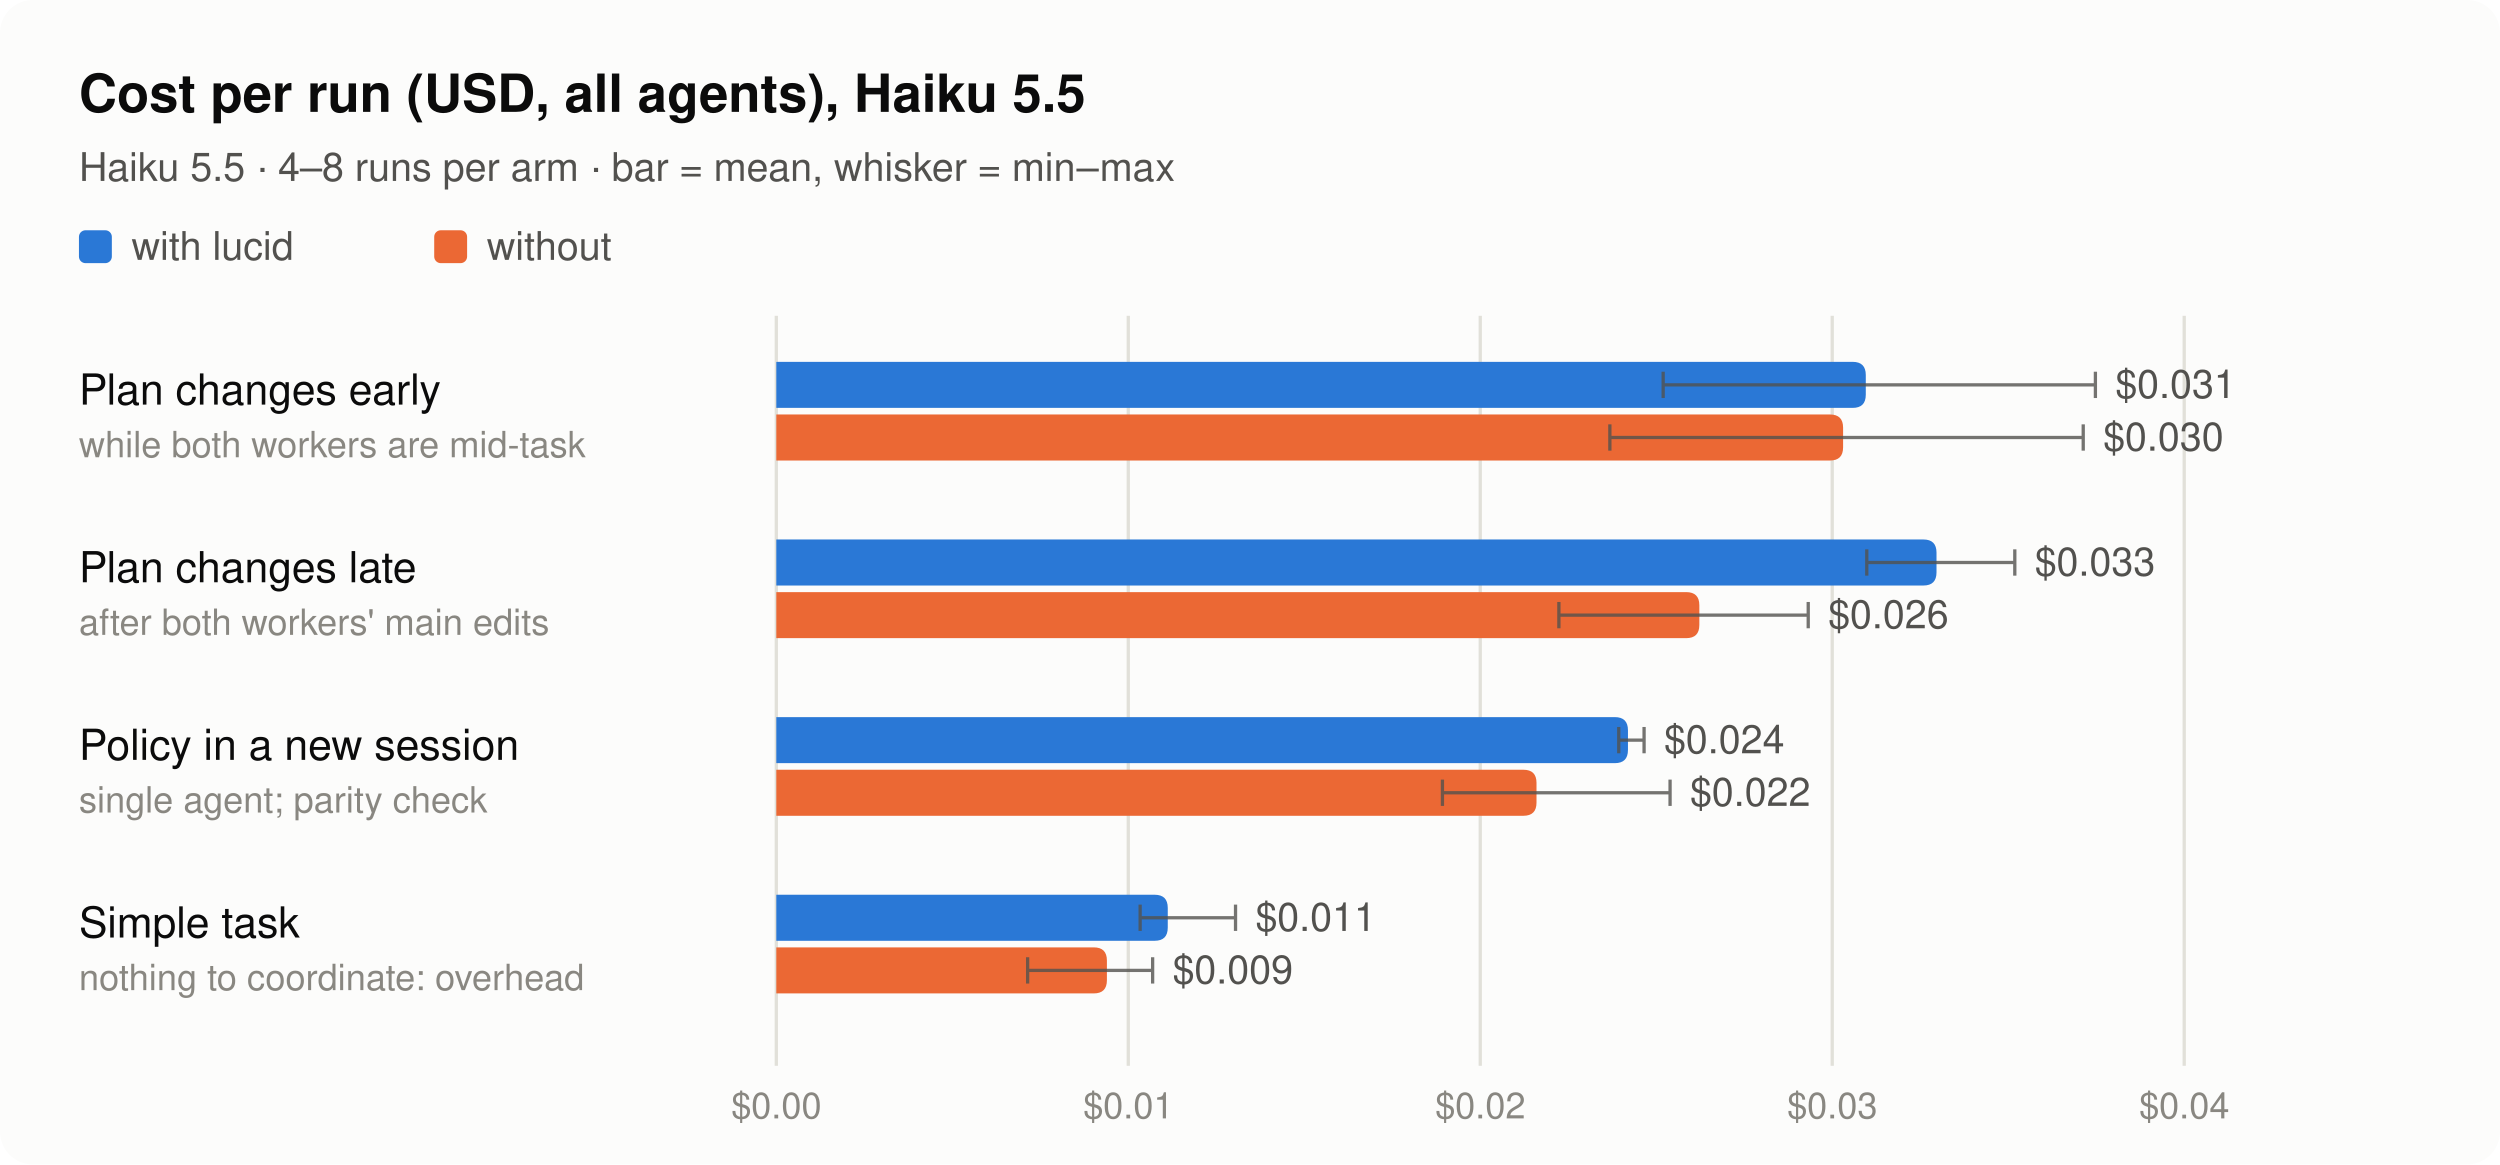
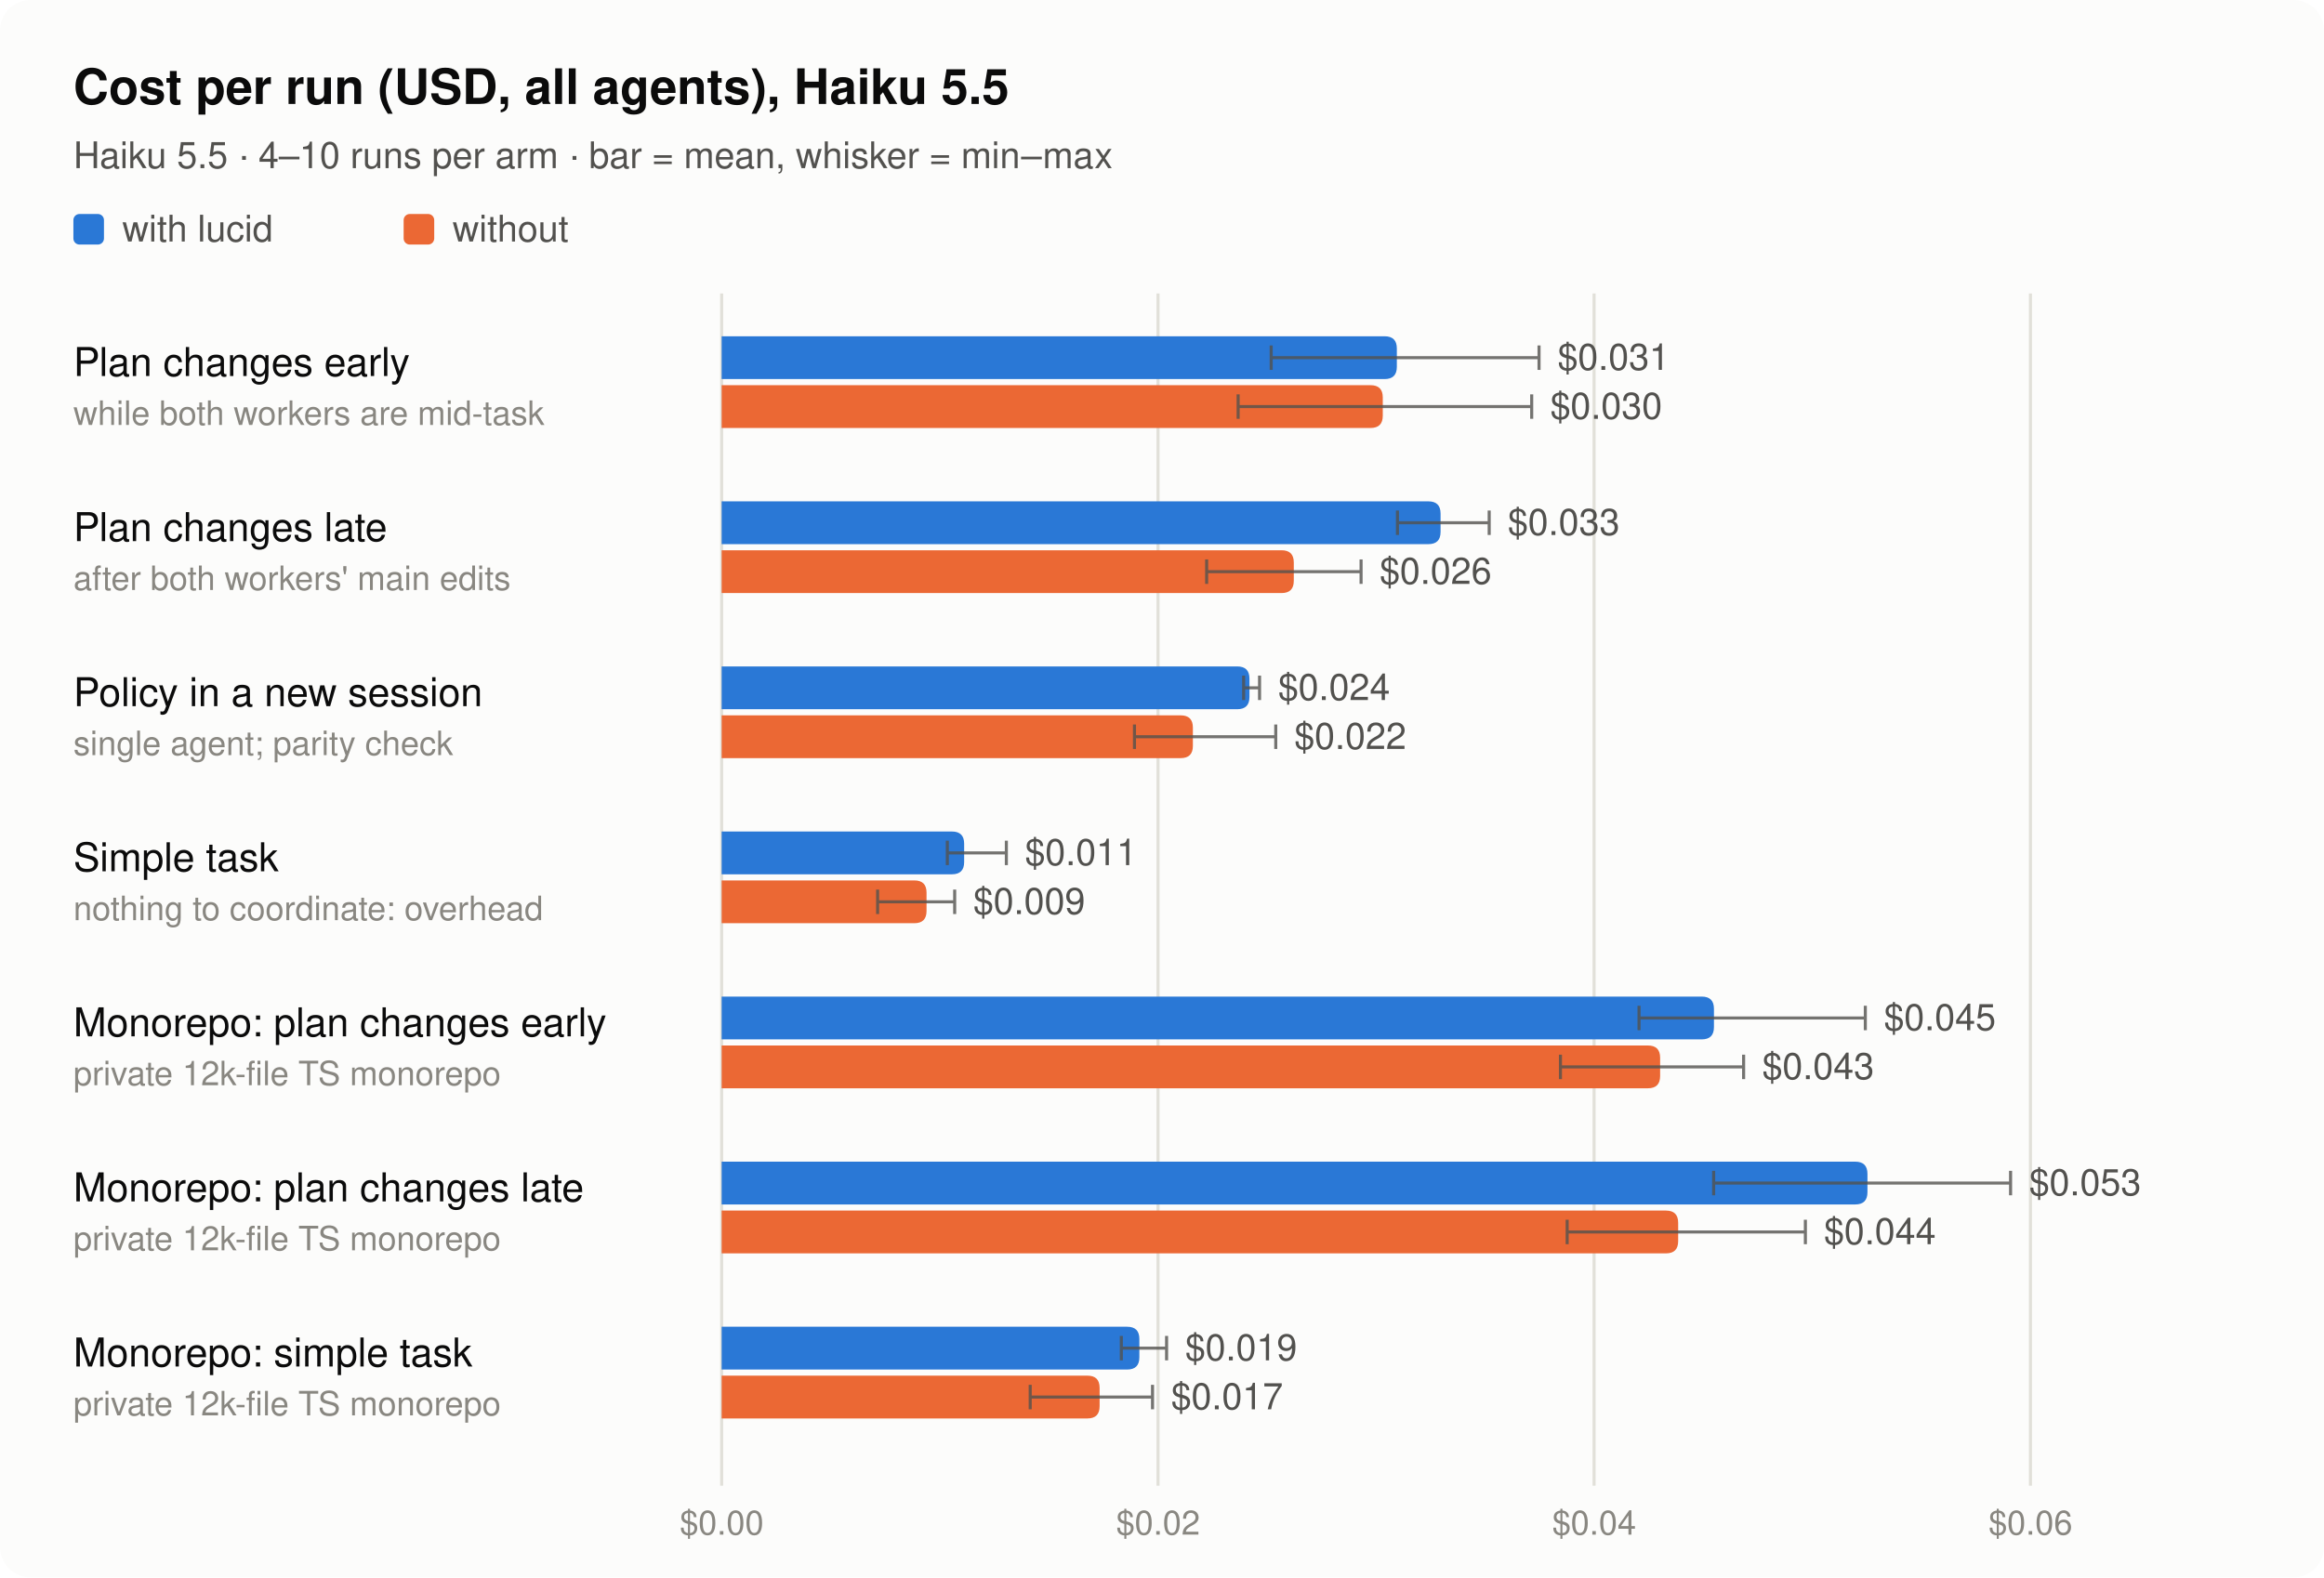
- <svg xmlns="http://www.w3.org/2000/svg" width="760" height="354" viewBox="0 0 760 354" font-family="-apple-system,BlinkMacSystemFont,'Segoe UI',Helvetica,Arial,sans-serif">
-   <rect width="760" height="354" rx="10" fill="#fcfcfb" />
+ <svg xmlns="http://www.w3.org/2000/svg" width="760" height="516" viewBox="0 0 760 516" font-family="-apple-system,BlinkMacSystemFont,'Segoe UI',Helvetica,Arial,sans-serif">
+   <rect width="760" height="516" rx="10" fill="#fcfcfb" />
  <text x="24" y="34" font-size="16" font-weight="600" fill="#0b0b0b">Cost per run (USD, all agents), Haiku 5.5</text>
-   <text x="24" y="55" font-size="12" fill="#52514e">Haiku 5.5 · 4–8 runs per arm · bar = mean, whisker = min–max</text>
+   <text x="24" y="55" font-size="12" fill="#52514e">Haiku 5.5 · 4–10 runs per arm · bar = mean, whisker = min–max</text>
  <rect x="24" y="70" width="10" height="10" rx="2" fill="#2a78d6" />
  <text x="40" y="79" font-size="12" fill="#52514e">with lucid</text>
  <rect x="132" y="70" width="10" height="10" rx="2" fill="#eb6834" />
  <text x="148" y="79" font-size="12" fill="#52514e">without</text>
-   <line x1="236.0" y1="96" x2="236.0" y2="324" stroke="#e1e0d9" stroke-width="1" />
-   <text x="236.0" y="340" font-size="11" fill="#898781" text-anchor="middle">$0.00</text>
-   <line x1="343.0" y1="96" x2="343.0" y2="324" stroke="#e1e0d9" stroke-width="1" />
-   <text x="343.0" y="340" font-size="11" fill="#898781" text-anchor="middle">$0.01</text>
-   <line x1="450.0" y1="96" x2="450.0" y2="324" stroke="#e1e0d9" stroke-width="1" />
-   <text x="450.0" y="340" font-size="11" fill="#898781" text-anchor="middle">$0.02</text>
-   <line x1="557.0" y1="96" x2="557.0" y2="324" stroke="#e1e0d9" stroke-width="1" />
-   <text x="557.0" y="340" font-size="11" fill="#898781" text-anchor="middle">$0.03</text>
-   <line x1="664.0" y1="96" x2="664.0" y2="324" stroke="#e1e0d9" stroke-width="1" />
-   <text x="664.0" y="340" font-size="11" fill="#898781" text-anchor="middle">$0.04</text>
+   <line x1="236.0" y1="96" x2="236.0" y2="486" stroke="#e1e0d9" stroke-width="1" />
+   <text x="236.0" y="502" font-size="11" fill="#898781" text-anchor="middle">$0.00</text>
+   <line x1="378.7" y1="96" x2="378.7" y2="486" stroke="#e1e0d9" stroke-width="1" />
+   <text x="378.7" y="502" font-size="11" fill="#898781" text-anchor="middle">$0.02</text>
+   <line x1="521.3" y1="96" x2="521.3" y2="486" stroke="#e1e0d9" stroke-width="1" />
+   <text x="521.3" y="502" font-size="11" fill="#898781" text-anchor="middle">$0.04</text>
+   <line x1="664.0" y1="96" x2="664.0" y2="486" stroke="#e1e0d9" stroke-width="1" />
+   <text x="664.0" y="502" font-size="11" fill="#898781" text-anchor="middle">$0.06</text>
  <text x="24" y="123" font-size="13" font-weight="500" fill="#0b0b0b">Plan changes early</text>
  <text x="24" y="139" font-size="11" fill="#898781">while both workers are mid-task</text>
-   <path d="M236.0 110.0H563.2Q567.2 110.0 567.2 114.0V120.0Q567.2 124.0 563.2 124.0H236.0Z" fill="#2a78d6" />
-   <path d="M505.6 117.0H637.0M505.6 113.0v8M637.0 113.0v8" stroke="#52514e" stroke-width="1" fill="none" opacity="0.8" />
-   <text x="643.0" y="121.0" font-size="12" fill="#52514e" style="font-variant-numeric:tabular-nums">$0.031</text>
-   <path d="M236.0 126.0H556.3Q560.3 126.0 560.3 130.0V136.0Q560.3 140.0 556.3 140.0H236.0Z" fill="#eb6834" />
-   <path d="M489.4 133.0H633.3M489.4 129.0v8M633.3 129.0v8" stroke="#52514e" stroke-width="1" fill="none" opacity="0.8" />
-   <text x="639.3" y="137.0" font-size="12" fill="#52514e" style="font-variant-numeric:tabular-nums">$0.030</text>
+   <path d="M236.0 110.0H452.8Q456.8 110.0 456.8 114.0V120.0Q456.8 124.0 452.8 124.0H236.0Z" fill="#2a78d6" />
+   <path d="M415.7 117.0H503.3M415.7 113.0v8M503.3 113.0v8" stroke="#52514e" stroke-width="1" fill="none" opacity="0.8" />
+   <text x="509.3" y="121.0" font-size="12" fill="#52514e" style="font-variant-numeric:tabular-nums">$0.031</text>
+   <path d="M236.0 126.0H448.2Q452.2 126.0 452.2 130.0V136.0Q452.2 140.0 448.2 140.0H236.0Z" fill="#eb6834" />
+   <path d="M404.9 133.0H500.9M404.9 129.0v8M500.9 129.0v8" stroke="#52514e" stroke-width="1" fill="none" opacity="0.8" />
+   <text x="506.9" y="137.0" font-size="12" fill="#52514e" style="font-variant-numeric:tabular-nums">$0.030</text>
  <text x="24" y="177" font-size="13" font-weight="500" fill="#0b0b0b">Plan changes late</text>
  <text x="24" y="193" font-size="11" fill="#898781">after both workers' main edits</text>
-   <path d="M236.0 164.0H584.7Q588.7 164.0 588.7 168.0V174.0Q588.7 178.0 584.7 178.0H236.0Z" fill="#2a78d6" />
-   <path d="M567.5 171.0H612.5M567.5 167.0v8M612.5 167.0v8" stroke="#52514e" stroke-width="1" fill="none" opacity="0.8" />
-   <text x="618.5" y="175.0" font-size="12" fill="#52514e" style="font-variant-numeric:tabular-nums">$0.033</text>
-   <path d="M236.0 180.0H512.6Q516.6 180.0 516.6 184.0V190.0Q516.6 194.0 512.6 194.0H236.0Z" fill="#eb6834" />
-   <path d="M473.9 187.0H549.7M473.9 183.0v8M549.7 183.0v8" stroke="#52514e" stroke-width="1" fill="none" opacity="0.8" />
-   <text x="555.7" y="191.0" font-size="12" fill="#52514e" style="font-variant-numeric:tabular-nums">$0.026</text>
+   <path d="M236.0 164.0H467.1Q471.1 164.0 471.1 168.0V174.0Q471.1 178.0 467.1 178.0H236.0Z" fill="#2a78d6" />
+   <path d="M457.0 171.0H487.0M457.0 167.0v8M487.0 167.0v8" stroke="#52514e" stroke-width="1" fill="none" opacity="0.8" />
+   <text x="493.0" y="175.0" font-size="12" fill="#52514e" style="font-variant-numeric:tabular-nums">$0.033</text>
+   <path d="M236.0 180.0H419.1Q423.1 180.0 423.1 184.0V190.0Q423.1 194.0 419.1 194.0H236.0Z" fill="#eb6834" />
+   <path d="M394.6 187.0H445.1M394.6 183.0v8M445.1 183.0v8" stroke="#52514e" stroke-width="1" fill="none" opacity="0.8" />
+   <text x="451.1" y="191.0" font-size="12" fill="#52514e" style="font-variant-numeric:tabular-nums">$0.026</text>
  <text x="24" y="231" font-size="13" font-weight="500" fill="#0b0b0b">Policy in a new session</text>
  <text x="24" y="247" font-size="11" fill="#898781">single agent; parity check</text>
-   <path d="M236.0 218.0H490.9Q494.9 218.0 494.9 222.0V228.0Q494.9 232.0 490.9 232.0H236.0Z" fill="#2a78d6" />
-   <path d="M492.1 225.0H499.8M492.1 221.0v8M499.8 221.0v8" stroke="#52514e" stroke-width="1" fill="none" opacity="0.8" />
-   <text x="505.8" y="229.0" font-size="12" fill="#52514e" style="font-variant-numeric:tabular-nums">$0.024</text>
-   <path d="M236.0 234.0H463.1Q467.1 234.0 467.1 238.0V244.0Q467.1 248.0 463.1 248.0H236.0Z" fill="#eb6834" />
-   <path d="M438.5 241.0H507.7M438.5 237.0v8M507.7 237.0v8" stroke="#52514e" stroke-width="1" fill="none" opacity="0.8" />
-   <text x="513.7" y="245.0" font-size="12" fill="#52514e" style="font-variant-numeric:tabular-nums">$0.022</text>
+   <path d="M236.0 218.0H404.6Q408.6 218.0 408.6 222.0V228.0Q408.6 232.0 404.6 232.0H236.0Z" fill="#2a78d6" />
+   <path d="M406.7 225.0H411.9M406.7 221.0v8M411.9 221.0v8" stroke="#52514e" stroke-width="1" fill="none" opacity="0.8" />
+   <text x="417.9" y="229.0" font-size="12" fill="#52514e" style="font-variant-numeric:tabular-nums">$0.024</text>
+   <path d="M236.0 234.0H386.1Q390.1 234.0 390.1 238.0V244.0Q390.1 248.0 386.1 248.0H236.0Z" fill="#eb6834" />
+   <path d="M371.0 241.0H417.2M371.0 237.0v8M417.2 237.0v8" stroke="#52514e" stroke-width="1" fill="none" opacity="0.8" />
+   <text x="423.2" y="245.0" font-size="12" fill="#52514e" style="font-variant-numeric:tabular-nums">$0.022</text>
  <text x="24" y="285" font-size="13" font-weight="500" fill="#0b0b0b">Simple task</text>
  <text x="24" y="301" font-size="11" fill="#898781">nothing to coordinate: overhead</text>
-   <path d="M236.0 272.0H351.0Q355.0 272.0 355.0 276.0V282.0Q355.0 286.0 351.0 286.0H236.0Z" fill="#2a78d6" />
-   <path d="M346.6 279.0H375.6M346.6 275.0v8M375.6 275.0v8" stroke="#52514e" stroke-width="1" fill="none" opacity="0.8" />
-   <text x="381.6" y="283.0" font-size="12" fill="#52514e" style="font-variant-numeric:tabular-nums">$0.011</text>
-   <path d="M236.0 288.0H332.5Q336.5 288.0 336.5 292.0V298.0Q336.5 302.0 332.5 302.0H236.0Z" fill="#eb6834" />
-   <path d="M312.4 295.0H350.4M312.4 291.0v8M350.4 291.0v8" stroke="#52514e" stroke-width="1" fill="none" opacity="0.8" />
-   <text x="356.4" y="299.0" font-size="12" fill="#52514e" style="font-variant-numeric:tabular-nums">$0.009</text>
+   <path d="M236.0 272.0H311.3Q315.3 272.0 315.3 276.0V282.0Q315.3 286.0 311.3 286.0H236.0Z" fill="#2a78d6" />
+   <path d="M309.8 279.0H329.1M309.8 275.0v8M329.1 275.0v8" stroke="#52514e" stroke-width="1" fill="none" opacity="0.8" />
+   <text x="335.1" y="283.0" font-size="12" fill="#52514e" style="font-variant-numeric:tabular-nums">$0.011</text>
+   <path d="M236.0 288.0H299.0Q303.0 288.0 303.0 292.0V298.0Q303.0 302.0 299.0 302.0H236.0Z" fill="#eb6834" />
+   <path d="M287.0 295.0H312.2M287.0 291.0v8M312.2 291.0v8" stroke="#52514e" stroke-width="1" fill="none" opacity="0.8" />
+   <text x="318.2" y="299.0" font-size="12" fill="#52514e" style="font-variant-numeric:tabular-nums">$0.009</text>
+   <text x="24" y="339" font-size="13" font-weight="500" fill="#0b0b0b">Monorepo: plan changes early</text>
+   <text x="24" y="355" font-size="11" fill="#898781">private 12k-file TS monorepo</text>
+   <path d="M236.0 326.0H556.5Q560.5 326.0 560.5 330.0V336.0Q560.5 340.0 556.5 340.0H236.0Z" fill="#2a78d6" />
+   <path d="M536.0 333.0H610.0M536.0 329.0v8M610.0 329.0v8" stroke="#52514e" stroke-width="1" fill="none" opacity="0.8" />
+   <text x="616.0" y="337.0" font-size="12" fill="#52514e" style="font-variant-numeric:tabular-nums">$0.045</text>
+   <path d="M236.0 342.0H538.9Q542.9 342.0 542.9 346.0V352.0Q542.9 356.0 538.9 356.0H236.0Z" fill="#eb6834" />
+   <path d="M510.3 349.0H570.2M510.3 345.0v8M570.2 345.0v8" stroke="#52514e" stroke-width="1" fill="none" opacity="0.8" />
+   <text x="576.2" y="353.0" font-size="12" fill="#52514e" style="font-variant-numeric:tabular-nums">$0.043</text>
+   <text x="24" y="393" font-size="13" font-weight="500" fill="#0b0b0b">Monorepo: plan changes late</text>
+   <text x="24" y="409" font-size="11" fill="#898781">private 12k-file TS monorepo</text>
+   <path d="M236.0 380.0H606.7Q610.7 380.0 610.7 384.0V390.0Q610.7 394.0 606.7 394.0H236.0Z" fill="#2a78d6" />
+   <path d="M560.4 387.0H657.5M560.4 383.0v8M657.5 383.0v8" stroke="#52514e" stroke-width="1" fill="none" opacity="0.8" />
+   <text x="663.5" y="391.0" font-size="12" fill="#52514e" style="font-variant-numeric:tabular-nums">$0.053</text>
+   <path d="M236.0 396.0H544.8Q548.8 396.0 548.8 400.0V406.0Q548.8 410.0 544.8 410.0H236.0Z" fill="#eb6834" />
+   <path d="M512.5 403.0H590.4M512.5 399.0v8M590.4 399.0v8" stroke="#52514e" stroke-width="1" fill="none" opacity="0.8" />
+   <text x="596.4" y="407.0" font-size="12" fill="#52514e" style="font-variant-numeric:tabular-nums">$0.044</text>
+   <text x="24" y="447" font-size="13" font-weight="500" fill="#0b0b0b">Monorepo: simple task</text>
+   <text x="24" y="463" font-size="11" fill="#898781">private 12k-file TS monorepo</text>
+   <path d="M236.0 434.0H368.6Q372.6 434.0 372.6 438.0V444.0Q372.6 448.0 368.6 448.0H236.0Z" fill="#2a78d6" />
+   <path d="M366.7 441.0H381.5M366.7 437.0v8M381.5 437.0v8" stroke="#52514e" stroke-width="1" fill="none" opacity="0.8" />
+   <text x="387.5" y="445.0" font-size="12" fill="#52514e" style="font-variant-numeric:tabular-nums">$0.019</text>
+   <path d="M236.0 450.0H355.6Q359.6 450.0 359.6 454.0V460.0Q359.6 464.0 355.6 464.0H236.0Z" fill="#eb6834" />
+   <path d="M336.9 457.0H376.9M336.9 453.0v8M376.9 453.0v8" stroke="#52514e" stroke-width="1" fill="none" opacity="0.8" />
+   <text x="382.9" y="461.0" font-size="12" fill="#52514e" style="font-variant-numeric:tabular-nums">$0.017</text>
</svg>
